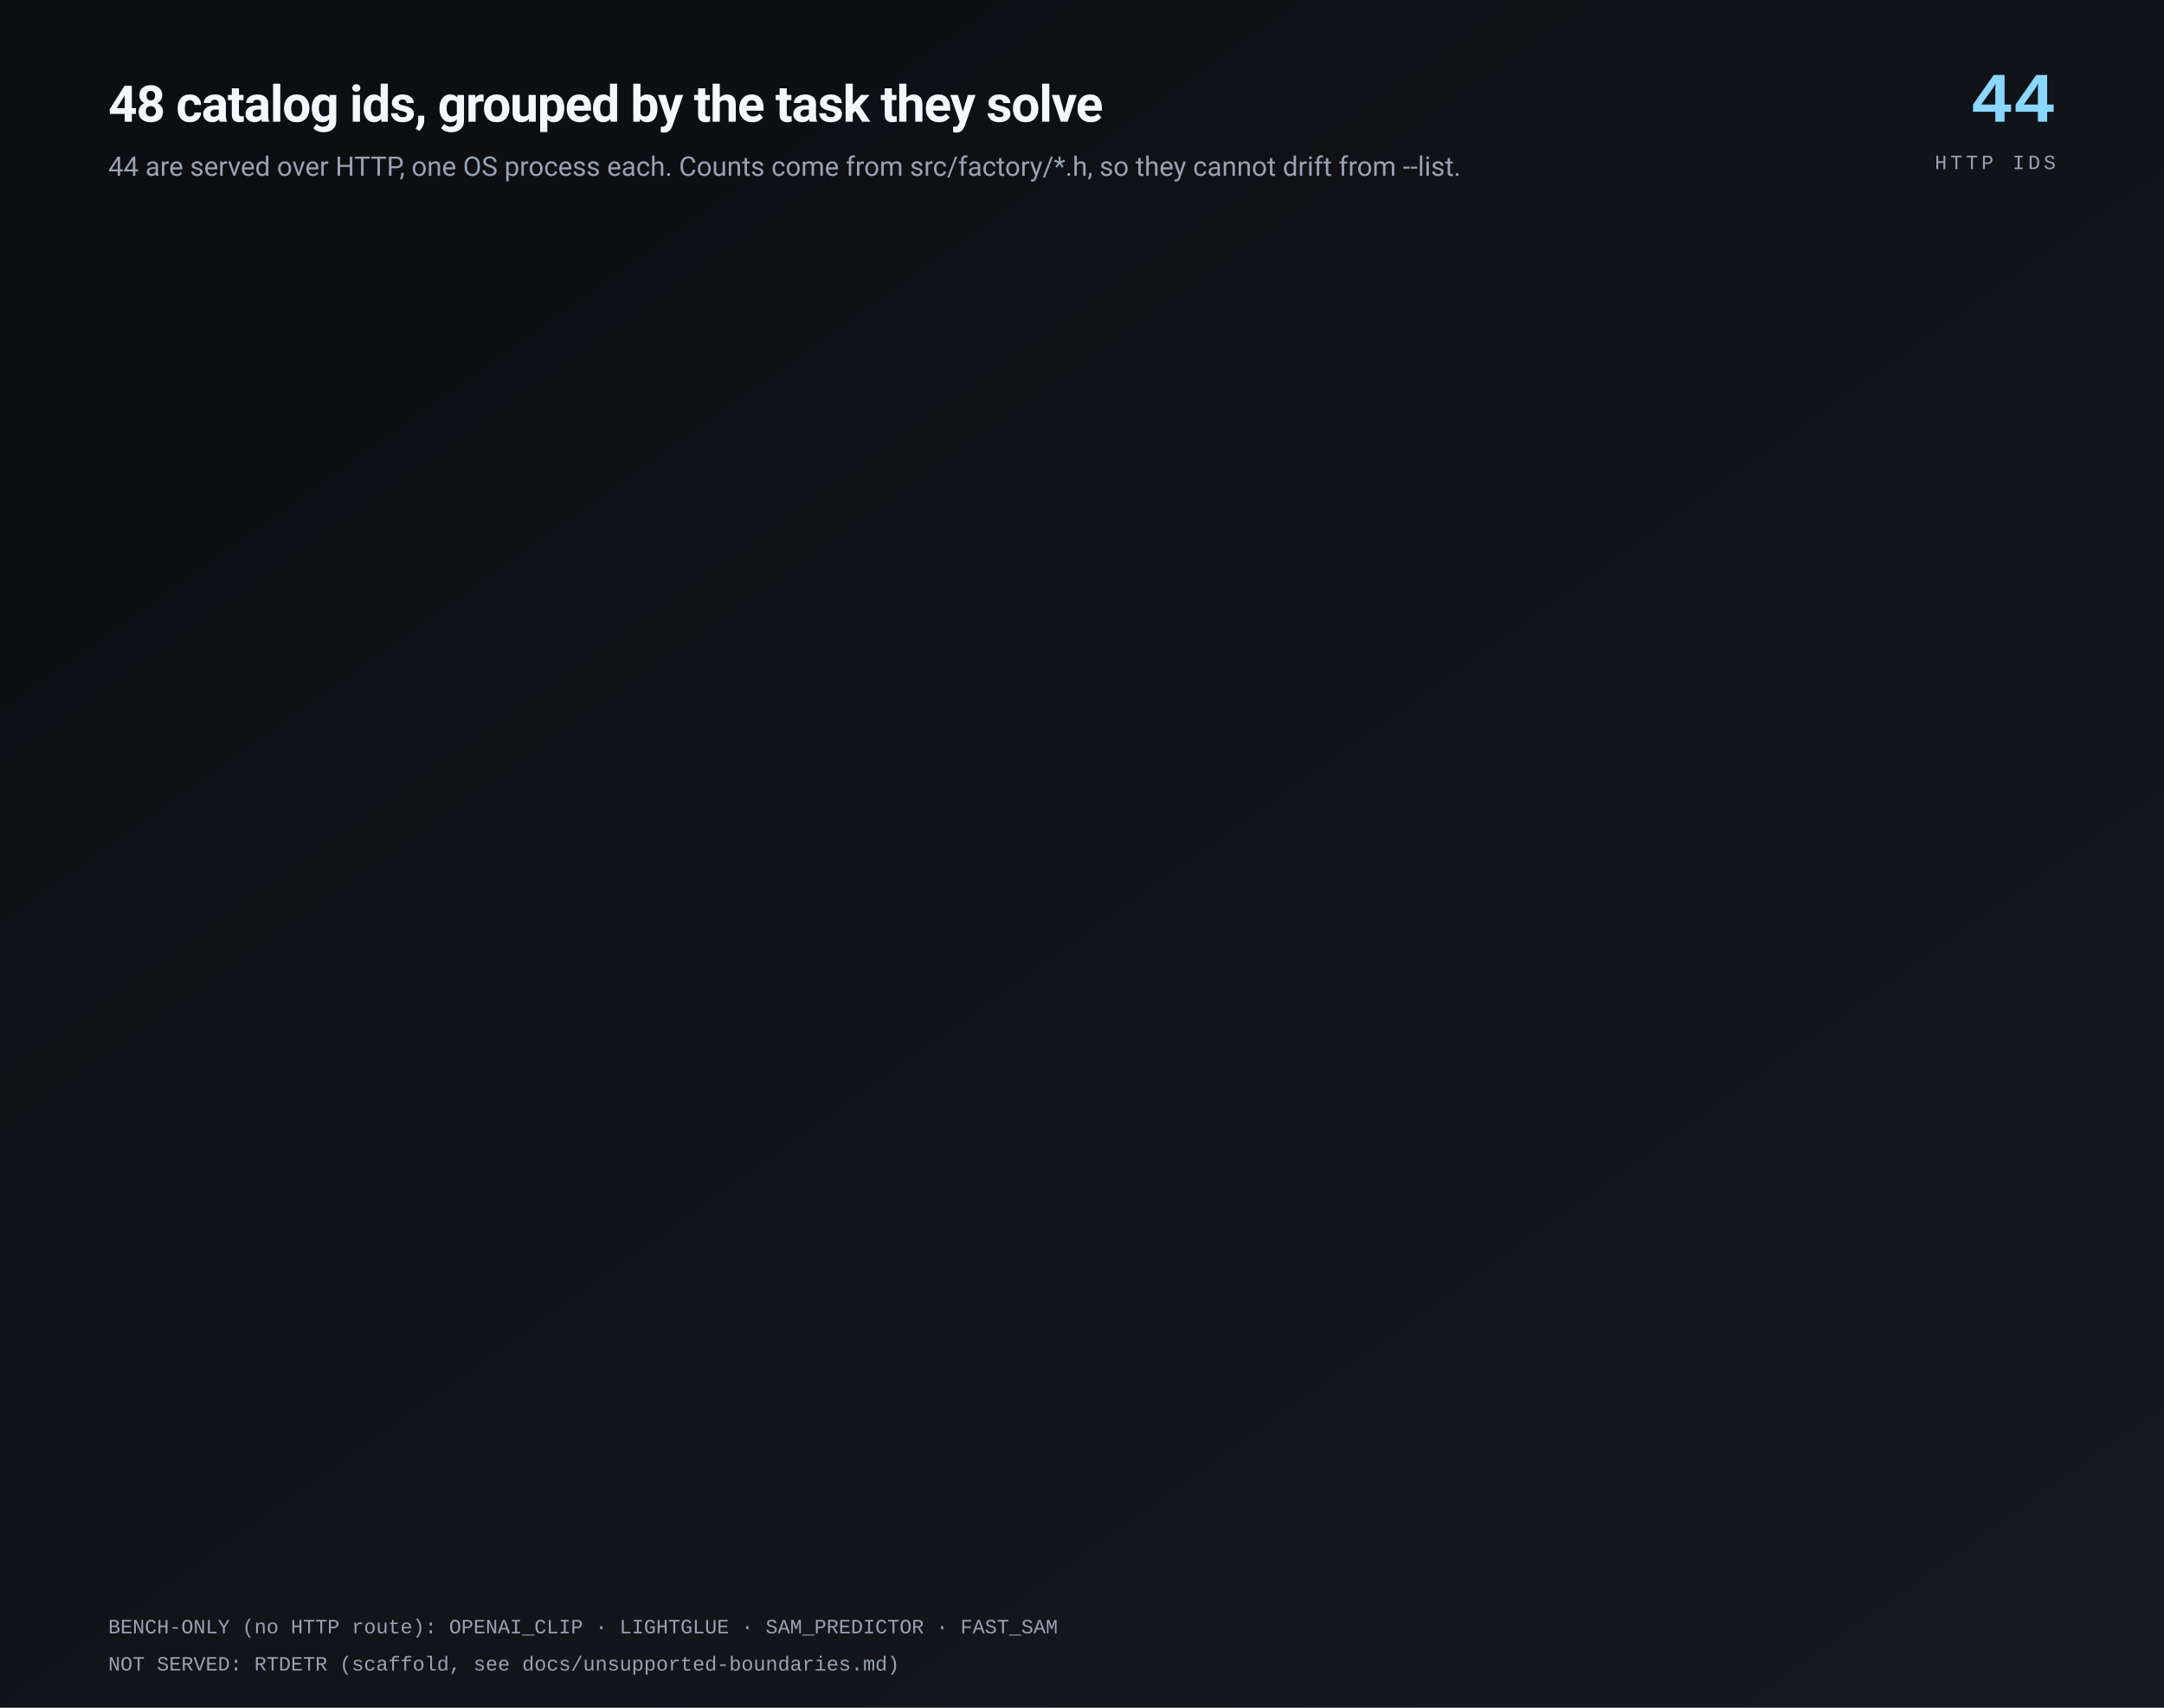
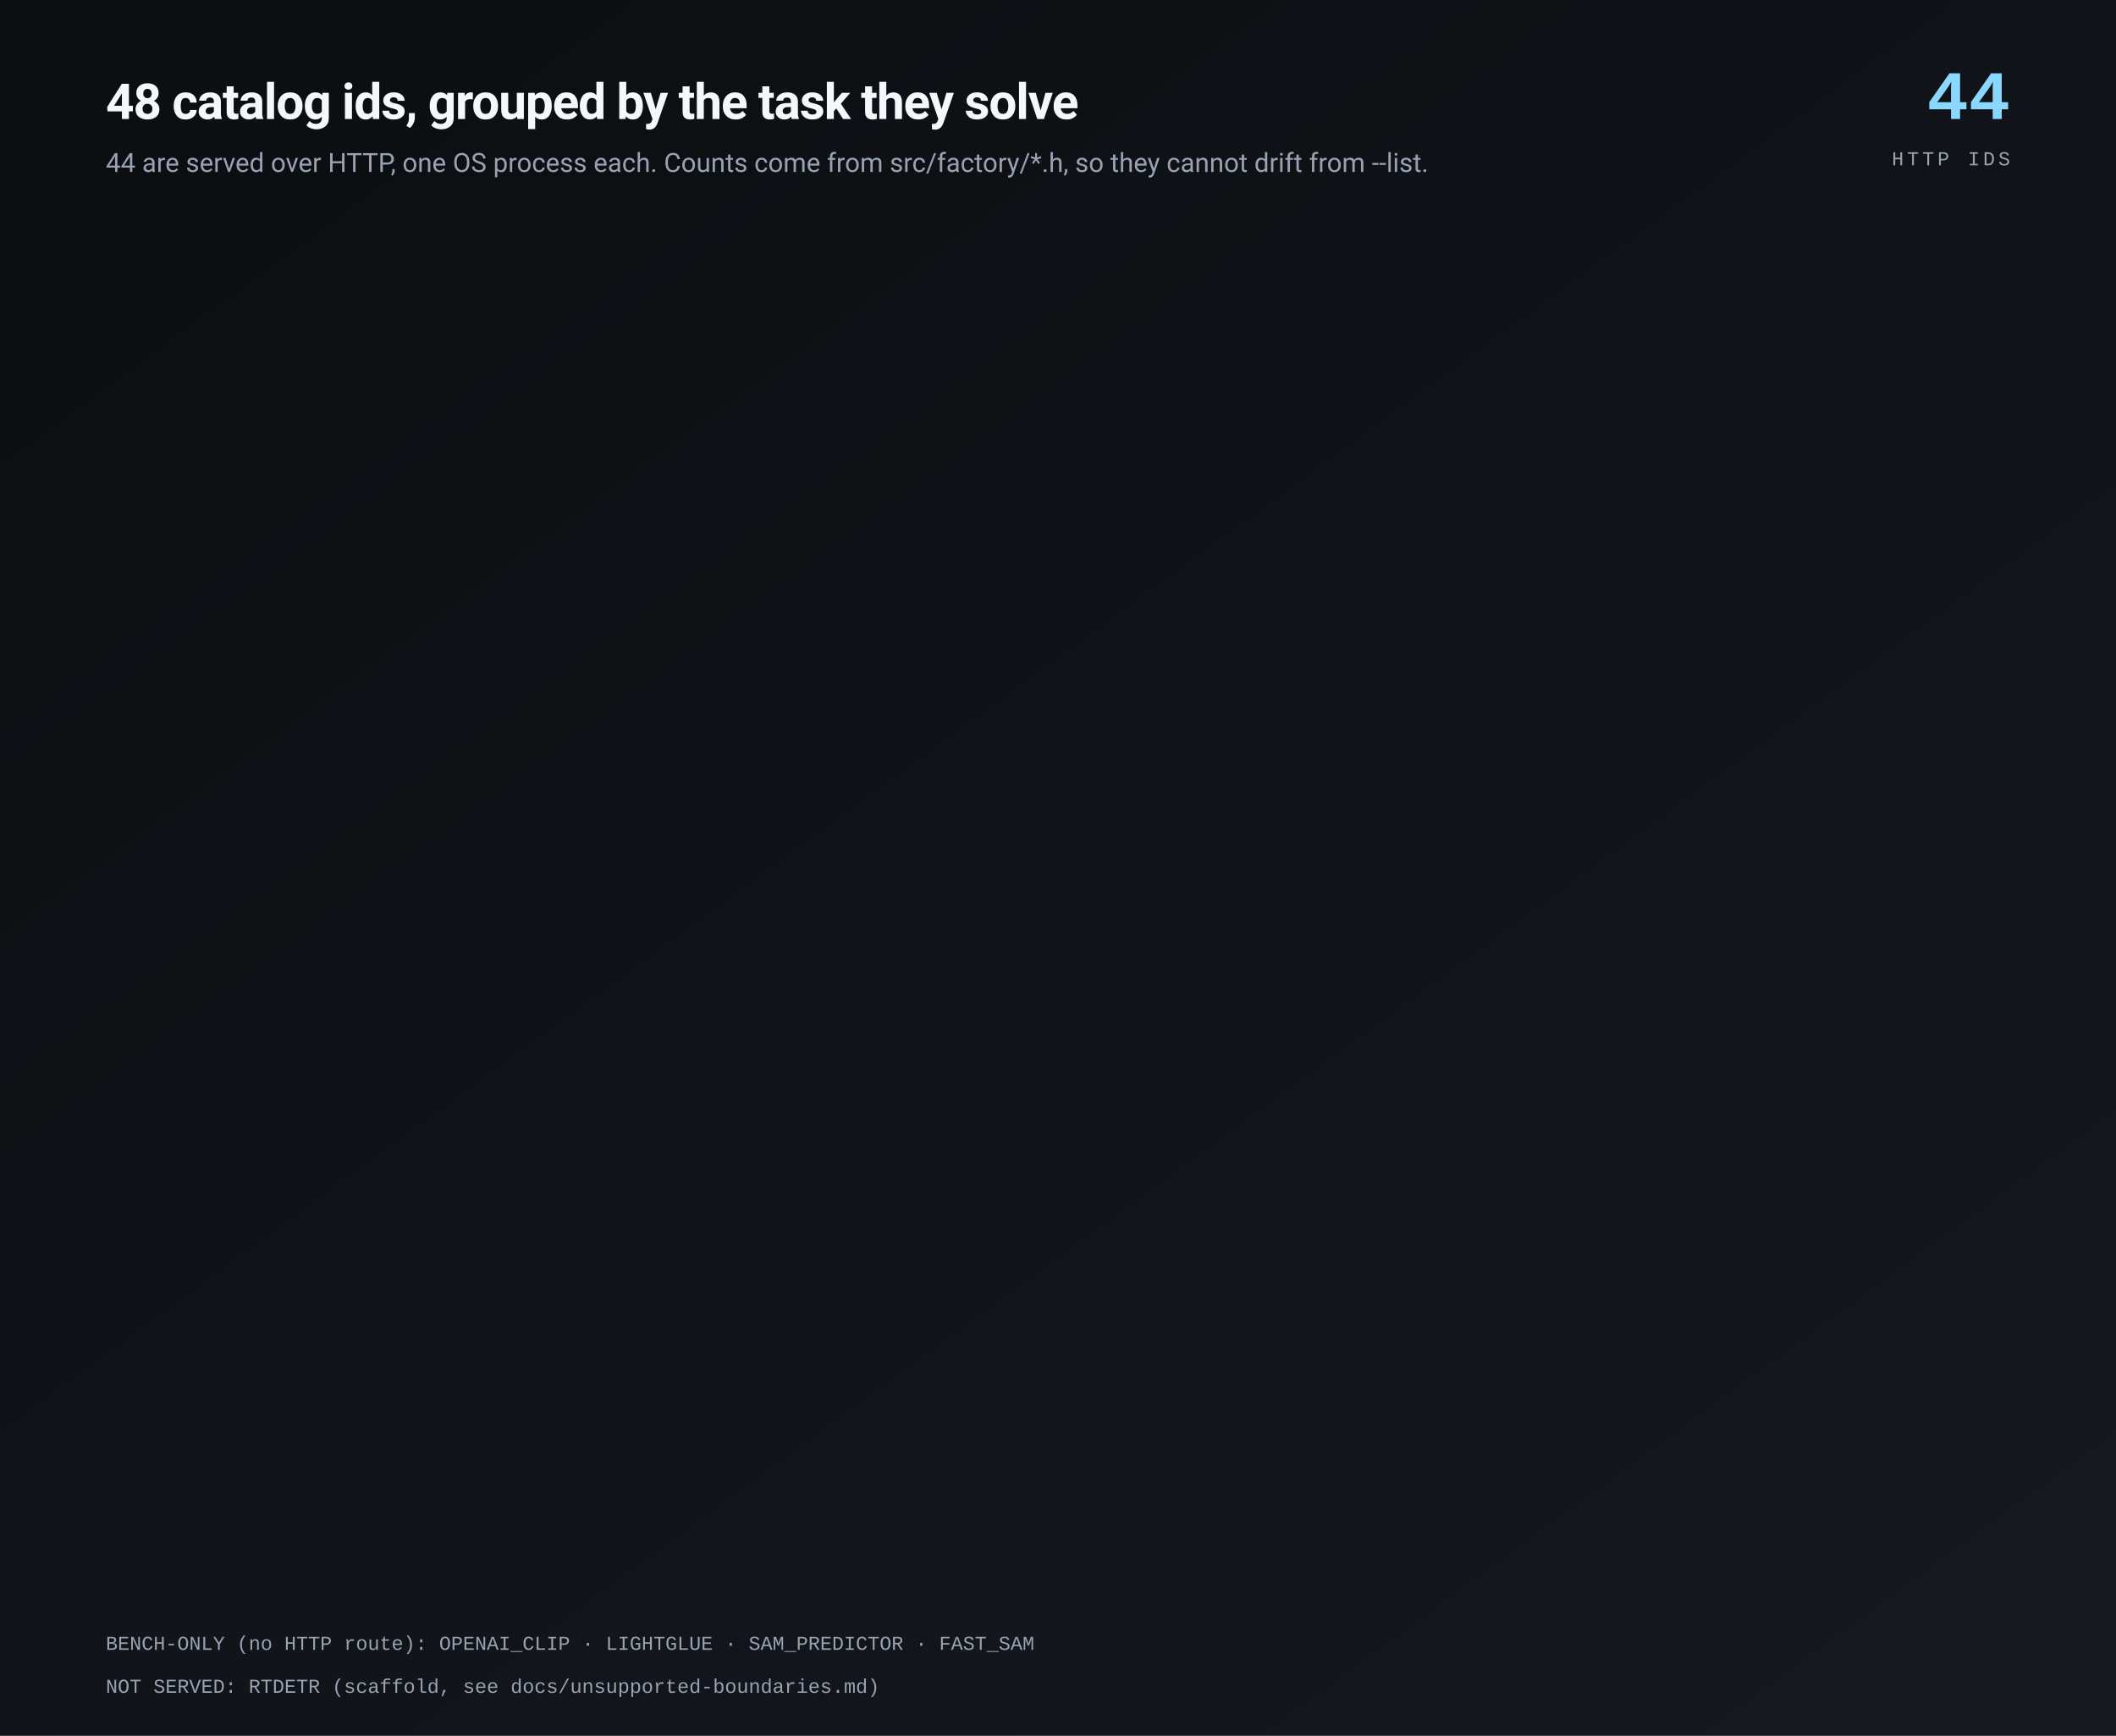
- <svg xmlns="http://www.w3.org/2000/svg" viewBox="0 0 1280 1010" width="1280" height="1010" role="img">
+ <svg xmlns="http://www.w3.org/2000/svg" viewBox="0 0 1280 1050" width="1280" height="1050" role="img">
  <defs>
    <linearGradient id="bg" x1="0" y1="0" x2="0.9" y2="1">
      <stop offset="0%" stop-color="#0b0d10" />
      <stop offset="100%" stop-color="#15191f" />
    </linearGradient>
    <linearGradient id="sheen" x1="0" y1="0" x2="1" y2="0">
      <stop offset="0%" stop-color="#8ad7ff" stop-opacity="0" />
      <stop offset="50%" stop-color="#8ad7ff" stop-opacity="0.55" />
      <stop offset="100%" stop-color="#8ad7ff" stop-opacity="0" />
      <animate attributeName="x1" values="-0.4;1.1" dur="7s" repeatCount="indefinite" />
      <animate attributeName="x2" values="0;1.5" dur="7s" repeatCount="indefinite" />
    </linearGradient>
  </defs>
-   <rect width="1280" height="1010" fill="url(#bg)" />
+   <rect width="1280" height="1050" fill="url(#bg)" />
  <g font-family="ui-sans-serif,-apple-system,'Segoe UI',Roboto,Helvetica,Arial,sans-serif">
    <text x="64" y="72" fill="#f4f7fb" font-size="30" font-weight="700" letter-spacing="-0.6">48 catalog ids, grouped by the task they solve</text>
    <text x="64" y="104" fill="#98a2b3" font-size="16">44 are served over HTTP, one OS process each. Counts come from src/factory/*.h, so they cannot drift from --list.</text>
    <text x="1216" y="72" fill="#8ad7ff" font-size="42" font-weight="700" text-anchor="end" font-family="ui-monospace,SFMono-Regular,Menlo,Consolas,'Liberation Mono',monospace">44</text>
    <text x="1216" y="100" fill="#98a2b3" font-size="12" text-anchor="end" font-family="ui-monospace,SFMono-Regular,Menlo,Consolas,'Liberation Mono',monospace" letter-spacing="2">HTTP IDS</text>
  </g>
  <g opacity="0" transform="translate(0,8)">
    <animate attributeName="opacity" values="0;1" dur="0.6s" begin="0.00s" fill="freeze" />
    <animateTransform attributeName="transform" type="translate" values="0,8;0,0" dur="0.6s" begin="0.00s" fill="freeze" />
    <rect x="64" y="150" width="380" height="196" rx="18" fill="#ffffff" fill-opacity="0.045" stroke="#ffffff" stroke-opacity="0.12" />
    <rect x="64" y="150" width="380" height="1" rx="0.5" fill="#ffffff" fill-opacity="0.18" />
    <g transform="translate(88,180)" fill="none" stroke="#8ad7ff" stroke-width="1.6" stroke-linecap="round" stroke-linejoin="round" color="#8ad7ff">
      <g transform="scale(1.15)">
        <rect x="3" y="4" width="18" height="14" rx="2" />
        <rect x="7" y="8" width="7" height="6" rx="1" />
        <line x1="14" y1="11" x2="19" y2="11" />
      </g>
    </g>
    <g font-family="ui-sans-serif,-apple-system,'Segoe UI',Roboto,Helvetica,Arial,sans-serif">
      <text x="144" y="192" fill="#f4f7fb" font-size="19" font-weight="600">Detection</text>
      <text x="144" y="214" fill="#98a2b3" font-size="13">目标检测</text>
      <text x="88" y="258" fill="#98a2b3" font-size="13">boxes + class + score for every object in the frame</text>
      <text x="88" y="302" fill="#f4f7fb" font-size="11.5" font-family="ui-monospace,SFMono-Regular,Menlo,Consolas,'Liberation Mono',monospace" opacity="0.75">yolov8 n/s/l/x · yolov5l · yolov6s · yolov7/7x · nanodet×2</text>
      <text x="420" y="192" fill="#8ad7ff" font-size="13" text-anchor="end" font-family="ui-monospace,SFMono-Regular,Menlo,Consolas,'Liberation Mono',monospace">10</text>
    </g>
  </g>
  <g opacity="0" transform="translate(0,8)">
    <animate attributeName="opacity" values="0;1" dur="0.6s" begin="0.05s" fill="freeze" />
    <animateTransform attributeName="transform" type="translate" values="0,8;0,0" dur="0.6s" begin="0.05s" fill="freeze" />
    <rect x="466" y="150" width="380" height="196" rx="18" fill="#ffffff" fill-opacity="0.045" stroke="#ffffff" stroke-opacity="0.12" />
    <rect x="466" y="150" width="380" height="1" rx="0.5" fill="#ffffff" fill-opacity="0.18" />
    <g transform="translate(490,180)" fill="none" stroke="#8ad7ff" stroke-width="1.6" stroke-linecap="round" stroke-linejoin="round" color="#8ad7ff">
      <g transform="scale(1.15)">
        <circle cx="12" cy="12" r="8" />
        <circle cx="9" cy="10" r="0.9" fill="currentColor" stroke="none" />
        <circle cx="15" cy="10" r="0.9" fill="currentColor" stroke="none" />
        <path d="M8.5 15c1 1.4 2.2 2 3.5 2s2.5-.6 3.5-2" />
      </g>
    </g>
    <g font-family="ui-sans-serif,-apple-system,'Segoe UI',Roboto,Helvetica,Arial,sans-serif">
      <text x="546" y="192" fill="#f4f7fb" font-size="19" font-weight="600">Face</text>
      <text x="546" y="214" fill="#98a2b3" font-size="13">人脸检测</text>
      <text x="490" y="258" fill="#98a2b3" font-size="13">face boxes with five landmarks, ready for align/crop</text>
      <text x="490" y="302" fill="#f4f7fb" font-size="11.5" font-family="ui-monospace,SFMono-Regular,Menlo,Consolas,'Liberation Mono',monospace" opacity="0.75">libface (YuNet) · centerface</text>
      <text x="822" y="192" fill="#8ad7ff" font-size="13" text-anchor="end" font-family="ui-monospace,SFMono-Regular,Menlo,Consolas,'Liberation Mono',monospace">02</text>
    </g>
  </g>
  <g opacity="0" transform="translate(0,8)">
    <animate attributeName="opacity" values="0;1" dur="0.6s" begin="0.10s" fill="freeze" />
    <animateTransform attributeName="transform" type="translate" values="0,8;0,0" dur="0.6s" begin="0.10s" fill="freeze" />
    <rect x="868" y="150" width="380" height="196" rx="18" fill="#ffffff" fill-opacity="0.045" stroke="#ffffff" stroke-opacity="0.12" />
    <rect x="868" y="150" width="380" height="1" rx="0.5" fill="#ffffff" fill-opacity="0.18" />
    <g transform="translate(892,180)" fill="none" stroke="#8ad7ff" stroke-width="1.6" stroke-linecap="round" stroke-linejoin="round" color="#8ad7ff">
      <g transform="scale(1.15)">
        <rect x="3" y="4" width="18" height="14" rx="2" />
        <path d="M3 12h18" />
        <path d="M7 12v6M13 12v6" />
      </g>
    </g>
    <g font-family="ui-sans-serif,-apple-system,'Segoe UI',Roboto,Helvetica,Arial,sans-serif">
      <text x="948" y="192" fill="#f4f7fb" font-size="19" font-weight="600">Segmentation</text>
      <text x="948" y="214" fill="#98a2b3" font-size="13">语义分割</text>
      <text x="892" y="258" fill="#98a2b3" font-size="13">per-pixel class mask at the requested resolution</text>
      <text x="892" y="302" fill="#f4f7fb" font-size="11.5" font-family="ui-monospace,SFMono-Regular,Menlo,Consolas,'Liberation Mono',monospace" opacity="0.75">bisenetv2 · pphuman×3 · hrnet · msocrnet</text>
      <text x="1224" y="192" fill="#8ad7ff" font-size="13" text-anchor="end" font-family="ui-monospace,SFMono-Regular,Menlo,Consolas,'Liberation Mono',monospace">06</text>
    </g>
  </g>
  <g opacity="0" transform="translate(0,8)">
    <animate attributeName="opacity" values="0;1" dur="0.6s" begin="0.15s" fill="freeze" />
    <animateTransform attributeName="transform" type="translate" values="0,8;0,0" dur="0.6s" begin="0.15s" fill="freeze" />
    <rect x="64" y="366" width="380" height="196" rx="18" fill="#ffffff" fill-opacity="0.045" stroke="#ffffff" stroke-opacity="0.12" />
    <rect x="64" y="366" width="380" height="1" rx="0.5" fill="#ffffff" fill-opacity="0.18" />
    <g transform="translate(88,396)" fill="none" stroke="#8ad7ff" stroke-width="1.6" stroke-linecap="round" stroke-linejoin="round" color="#8ad7ff">
      <g transform="scale(1.15)">
        <rect x="3" y="4" width="18" height="14" rx="2" />
        <path d="M3 18L21 4" />
      </g>
    </g>
    <g font-family="ui-sans-serif,-apple-system,'Segoe UI',Roboto,Helvetica,Arial,sans-serif">
      <text x="144" y="408" fill="#f4f7fb" font-size="19" font-weight="600">Matting</text>
      <text x="144" y="430" fill="#98a2b3" font-size="13">人像抠图</text>
      <text x="88" y="474" fill="#98a2b3" font-size="13">alpha matte plus composited foreground for portraits</text>
      <text x="88" y="518" fill="#f4f7fb" font-size="11.5" font-family="ui-monospace,SFMono-Regular,Menlo,Consolas,'Liberation Mono',monospace" opacity="0.75">modnet · ppmatting×4 (512/1024/resnet34/v2)</text>
      <text x="420" y="408" fill="#8ad7ff" font-size="13" text-anchor="end" font-family="ui-monospace,SFMono-Regular,Menlo,Consolas,'Liberation Mono',monospace">05</text>
    </g>
  </g>
  <g opacity="0" transform="translate(0,8)">
    <animate attributeName="opacity" values="0;1" dur="0.6s" begin="0.20s" fill="freeze" />
    <animateTransform attributeName="transform" type="translate" values="0,8;0,0" dur="0.6s" begin="0.20s" fill="freeze" />
    <rect x="466" y="366" width="380" height="196" rx="18" fill="#ffffff" fill-opacity="0.045" stroke="#ffffff" stroke-opacity="0.12" />
    <rect x="466" y="366" width="380" height="1" rx="0.5" fill="#ffffff" fill-opacity="0.18" />
    <g transform="translate(490,396)" fill="none" stroke="#8ad7ff" stroke-width="1.6" stroke-linecap="round" stroke-linejoin="round" color="#8ad7ff">
      <g transform="scale(1.15)">
        <rect x="4" y="4" width="7" height="7" rx="1" />
        <path d="M14 20V9m0 0l-3 3m3-3l3 3" />
        <path d="M17 20h3" />
      </g>
    </g>
    <g font-family="ui-sans-serif,-apple-system,'Segoe UI',Roboto,Helvetica,Arial,sans-serif">
      <text x="546" y="408" fill="#f4f7fb" font-size="19" font-weight="600">Enhancement</text>
      <text x="546" y="430" fill="#98a2b3" font-size="13">图像增强 / 超分</text>
      <text x="490" y="474" fill="#98a2b3" font-size="13">super-resolution and deraining, sized by the network</text>
      <text x="490" y="518" fill="#f4f7fb" font-size="11.5" font-family="ui-monospace,SFMono-Regular,Menlo,Consolas,'Liberation Mono',monospace" opacity="0.75">real-esrgan ×4 · enlightengan · attentive-gan</text>
      <text x="822" y="408" fill="#8ad7ff" font-size="13" text-anchor="end" font-family="ui-monospace,SFMono-Regular,Menlo,Consolas,'Liberation Mono',monospace">03</text>
    </g>
  </g>
  <g opacity="0" transform="translate(0,8)">
    <animate attributeName="opacity" values="0;1" dur="0.6s" begin="0.25s" fill="freeze" />
    <animateTransform attributeName="transform" type="translate" values="0,8;0,0" dur="0.6s" begin="0.25s" fill="freeze" />
    <rect x="868" y="366" width="380" height="196" rx="18" fill="#ffffff" fill-opacity="0.045" stroke="#ffffff" stroke-opacity="0.12" />
    <rect x="868" y="366" width="380" height="1" rx="0.5" fill="#ffffff" fill-opacity="0.18" />
    <g transform="translate(892,396)" fill="none" stroke="#8ad7ff" stroke-width="1.6" stroke-linecap="round" stroke-linejoin="round" color="#8ad7ff">
      <g transform="scale(1.15)">
        <rect x="3" y="4" width="18" height="14" rx="2" />
        <path d="M3 15c3-1 4-4 7-4s4 3 6 3 3-1 5-2" />
      </g>
    </g>
    <g font-family="ui-sans-serif,-apple-system,'Segoe UI',Roboto,Helvetica,Arial,sans-serif">
      <text x="948" y="408" fill="#f4f7fb" font-size="19" font-weight="600">Depth</text>
      <text x="948" y="430" fill="#98a2b3" font-size="13">单目深度</text>
      <text x="892" y="474" fill="#98a2b3" font-size="13">relative depth map from a single RGB frame</text>
      <text x="892" y="518" fill="#f4f7fb" font-size="11.5" font-family="ui-monospace,SFMono-Regular,Menlo,Consolas,'Liberation Mono',monospace" opacity="0.75">depth-anything×3 · metric3d 512/1088</text>
      <text x="1224" y="408" fill="#8ad7ff" font-size="13" text-anchor="end" font-family="ui-monospace,SFMono-Regular,Menlo,Consolas,'Liberation Mono',monospace">05</text>
    </g>
  </g>
  <g opacity="0" transform="translate(0,8)">
    <animate attributeName="opacity" values="0;1" dur="0.6s" begin="0.30s" fill="freeze" />
    <animateTransform attributeName="transform" type="translate" values="0,8;0,0" dur="0.6s" begin="0.30s" fill="freeze" />
    <rect x="64" y="582" width="380" height="196" rx="18" fill="#ffffff" fill-opacity="0.045" stroke="#ffffff" stroke-opacity="0.12" />
    <rect x="64" y="582" width="380" height="1" rx="0.5" fill="#ffffff" fill-opacity="0.18" />
    <g transform="translate(88,612)" fill="none" stroke="#8ad7ff" stroke-width="1.6" stroke-linecap="round" stroke-linejoin="round" color="#8ad7ff">
      <g transform="scale(1.15)">
        <line x1="6" y1="20" x2="6" y2="12" />
        <line x1="12" y1="20" x2="12" y2="7" />
        <line x1="18" y1="20" x2="18" y2="10" />
      </g>
    </g>
    <g font-family="ui-sans-serif,-apple-system,'Segoe UI',Roboto,Helvetica,Arial,sans-serif">
      <text x="144" y="624" fill="#f4f7fb" font-size="19" font-weight="600">Classification</text>
      <text x="144" y="646" fill="#98a2b3" font-size="13">图像分类</text>
      <text x="88" y="690" fill="#98a2b3" font-size="13">top-k scores over the trained label set</text>
      <text x="88" y="734" fill="#f4f7fb" font-size="11.5" font-family="ui-monospace,SFMono-Regular,Menlo,Consolas,'Liberation Mono',monospace" opacity="0.75">mobilenetv2 · resnet · densenet</text>
      <text x="420" y="624" fill="#8ad7ff" font-size="13" text-anchor="end" font-family="ui-monospace,SFMono-Regular,Menlo,Consolas,'Liberation Mono',monospace">03</text>
    </g>
  </g>
  <g opacity="0" transform="translate(0,8)">
    <animate attributeName="opacity" values="0;1" dur="0.6s" begin="0.35s" fill="freeze" />
    <animateTransform attributeName="transform" type="translate" values="0,8;0,0" dur="0.6s" begin="0.35s" fill="freeze" />
    <rect x="466" y="582" width="380" height="196" rx="18" fill="#ffffff" fill-opacity="0.045" stroke="#ffffff" stroke-opacity="0.12" />
    <rect x="466" y="582" width="380" height="1" rx="0.5" fill="#ffffff" fill-opacity="0.18" />
    <g transform="translate(490,612)" fill="none" stroke="#8ad7ff" stroke-width="1.6" stroke-linecap="round" stroke-linejoin="round" color="#8ad7ff">
      <g transform="scale(1.15)">
        <circle cx="5" cy="12" r="1.6" />
        <circle cx="12" cy="6" r="1.6" />
        <circle cx="12" cy="18" r="1.6" />
        <circle cx="19" cy="12" r="1.6" />
        <path d="M6.4 11.2l4.2-4M6.4 12.8l4.2 4M13.6 7.2l4.2 3.6M13.6 16.8l4.2-3.6" />
      </g>
    </g>
    <g font-family="ui-sans-serif,-apple-system,'Segoe UI',Roboto,Helvetica,Arial,sans-serif">
      <text x="546" y="624" fill="#f4f7fb" font-size="19" font-weight="600">Embedding</text>
      <text x="546" y="646" fill="#98a2b3" font-size="13">特征嵌入</text>
      <text x="490" y="690" fill="#98a2b3" font-size="13">L2-normalised vectors for retrieval and matching</text>
      <text x="490" y="734" fill="#f4f7fb" font-size="11.5" font-family="ui-monospace,SFMono-Regular,Menlo,Consolas,'Liberation Mono',monospace" opacity="0.75">dinov2 vit-s/b/l</text>
      <text x="822" y="624" fill="#8ad7ff" font-size="13" text-anchor="end" font-family="ui-monospace,SFMono-Regular,Menlo,Consolas,'Liberation Mono',monospace">03</text>
    </g>
  </g>
  <g opacity="0" transform="translate(0,8)">
    <animate attributeName="opacity" values="0;1" dur="0.6s" begin="0.40s" fill="freeze" />
    <animateTransform attributeName="transform" type="translate" values="0,8;0,0" dur="0.6s" begin="0.40s" fill="freeze" />
    <rect x="868" y="582" width="380" height="196" rx="18" fill="#ffffff" fill-opacity="0.045" stroke="#ffffff" stroke-opacity="0.12" />
    <rect x="868" y="582" width="380" height="1" rx="0.5" fill="#ffffff" fill-opacity="0.18" />
    <g transform="translate(892,612)" fill="none" stroke="#8ad7ff" stroke-width="1.6" stroke-linecap="round" stroke-linejoin="round" color="#8ad7ff">
      <g transform="scale(1.15)">
        <rect x="3" y="4" width="18" height="14" rx="2" stroke-dasharray="3 2" />
        <circle cx="9" cy="9" r="1.6" />
        <circle cx="15" cy="13" r="1.6" />
      </g>
    </g>
    <g font-family="ui-sans-serif,-apple-system,'Segoe UI',Roboto,Helvetica,Arial,sans-serif">
      <text x="948" y="624" fill="#f4f7fb" font-size="19" font-weight="600">SAM</text>
      <text x="948" y="646" fill="#98a2b3" font-size="13">可提示分割</text>
      <text x="892" y="690" fill="#98a2b3" font-size="13">masks from points, boxes or an automatic grid</text>
      <text x="892" y="734" fill="#f4f7fb" font-size="11.5" font-family="ui-monospace,SFMono-Regular,Menlo,Consolas,'Liberation Mono',monospace" opacity="0.75">SAM_AMG (auto mask generator)</text>
      <text x="1224" y="624" fill="#8ad7ff" font-size="13" text-anchor="end" font-family="ui-monospace,SFMono-Regular,Menlo,Consolas,'Liberation Mono',monospace">01</text>
    </g>
  </g>
  <g opacity="0" transform="translate(0,8)">
    <animate attributeName="opacity" values="0;1" dur="0.6s" begin="0.45s" fill="freeze" />
    <animateTransform attributeName="transform" type="translate" values="0,8;0,0" dur="0.6s" begin="0.45s" fill="freeze" />
    <rect x="64" y="798" width="380" height="196" rx="18" fill="#ffffff" fill-opacity="0.045" stroke="#ffffff" stroke-opacity="0.12" />
    <rect x="64" y="798" width="380" height="1" rx="0.5" fill="#ffffff" fill-opacity="0.18" />
    <g transform="translate(88,828)" fill="none" stroke="#8ad7ff" stroke-width="1.6" stroke-linecap="round" stroke-linejoin="round" color="#8ad7ff">
      <g transform="scale(1.15)">
        <circle cx="6" cy="7" r="1.5" />
        <circle cx="18" cy="6" r="1.5" />
        <circle cx="10" cy="17" r="1.5" />
        <circle cx="18" cy="16" r="1.5" />
        <path d="M6 7l4 10M18 6l0 10M10 17l8-1" />
      </g>
    </g>
    <g font-family="ui-sans-serif,-apple-system,'Segoe UI',Roboto,Helvetica,Arial,sans-serif">
      <text x="144" y="840" fill="#f4f7fb" font-size="19" font-weight="600">Feature points</text>
      <text x="144" y="862" fill="#98a2b3" font-size="13">特征点匹配</text>
      <text x="88" y="906" fill="#98a2b3" font-size="13">keypoints, descriptors and match indices</text>
      <text x="88" y="950" fill="#f4f7fb" font-size="11.5" font-family="ui-monospace,SFMono-Regular,Menlo,Consolas,'Liberation Mono',monospace" opacity="0.75">superpoint (+ LightGlue, bench-only)</text>
      <text x="420" y="840" fill="#8ad7ff" font-size="13" text-anchor="end" font-family="ui-monospace,SFMono-Regular,Menlo,Consolas,'Liberation Mono',monospace">01</text>
    </g>
  </g>
  <g opacity="0" transform="translate(0,8)">
    <animate attributeName="opacity" values="0;1" dur="0.6s" begin="0.50s" fill="freeze" />
    <animateTransform attributeName="transform" type="translate" values="0,8;0,0" dur="0.6s" begin="0.50s" fill="freeze" />
    <rect x="466" y="798" width="380" height="196" rx="18" fill="#ffffff" fill-opacity="0.045" stroke="#ffffff" stroke-opacity="0.12" />
    <rect x="466" y="798" width="380" height="1" rx="0.5" fill="#ffffff" fill-opacity="0.18" />
    <g transform="translate(490,828)" fill="none" stroke="#8ad7ff" stroke-width="1.6" stroke-linecap="round" stroke-linejoin="round" color="#8ad7ff">
      <g transform="scale(1.15)">
        <rect x="3" y="4" width="7" height="7" rx="1" stroke-dasharray="2 2" />
        <rect x="14" y="13" width="7" height="7" rx="1" />
        <path d="M11 8h4M15 8l-2-2M15 8l-2 2" />
      </g>
    </g>
    <g font-family="ui-sans-serif,-apple-system,'Segoe UI',Roboto,Helvetica,Arial,sans-serif">
      <text x="546" y="840" fill="#f4f7fb" font-size="19" font-weight="600">Diffusion</text>
      <text x="546" y="862" fill="#98a2b3" font-size="13">扩散生成</text>
      <text x="490" y="906" fill="#98a2b3" font-size="13">class/text conditioned image sampling</text>
      <text x="490" y="950" fill="#f4f7fb" font-size="11.5" font-family="ui-monospace,SFMono-Regular,Menlo,Consolas,'Liberation Mono',monospace" opacity="0.75">DDPM · DDIM · CLS_COND_DDIM · LDM</text>
      <text x="822" y="840" fill="#8ad7ff" font-size="13" text-anchor="end" font-family="ui-monospace,SFMono-Regular,Menlo,Consolas,'Liberation Mono',monospace">04</text>
    </g>
  </g>
  <g opacity="0" transform="translate(0,8)">
    <animate attributeName="opacity" values="0;1" dur="0.6s" begin="0.55s" fill="freeze" />
    <animateTransform attributeName="transform" type="translate" values="0,8;0,0" dur="0.6s" begin="0.55s" fill="freeze" />
    <rect x="868" y="798" width="380" height="196" rx="18" fill="#ffffff" fill-opacity="0.045" stroke="#ffffff" stroke-opacity="0.12" />
    <rect x="868" y="798" width="380" height="1" rx="0.5" fill="#ffffff" fill-opacity="0.18" />
    <g transform="translate(892,828)" fill="none" stroke="#8ad7ff" stroke-width="1.6" stroke-linecap="round" stroke-linejoin="round" color="#8ad7ff">
      <g transform="scale(1.15)">
        <rect x="3" y="4" width="18" height="14" rx="2" />
        <line x1="7" y1="9" x2="17" y2="9" />
        <line x1="7" y1="12" x2="14" y2="12" />
        <line x1="7" y1="15" x2="11" y2="15" />
      </g>
    </g>
    <g font-family="ui-sans-serif,-apple-system,'Segoe UI',Roboto,Helvetica,Arial,sans-serif">
      <text x="948" y="840" fill="#f4f7fb" font-size="19" font-weight="600">OCR</text>
      <text x="948" y="862" fill="#98a2b3" font-size="13">文本检测</text>
      <text x="892" y="906" fill="#98a2b3" font-size="13">text-line boxes; recognition is out of scope</text>
      <text x="892" y="950" fill="#f4f7fb" font-size="11.5" font-family="ui-monospace,SFMono-Regular,Menlo,Consolas,'Liberation Mono',monospace" opacity="0.75">dbnet</text>
      <text x="1224" y="840" fill="#8ad7ff" font-size="13" text-anchor="end" font-family="ui-monospace,SFMono-Regular,Menlo,Consolas,'Liberation Mono',monospace">01</text>
    </g>
  </g>
  <g font-family="ui-monospace,SFMono-Regular,Menlo,Consolas,'Liberation Mono',monospace" font-size="12" fill="#98a2b3">
-     <text x="64" y="966">BENCH-ONLY (no HTTP route): OPENAI_CLIP · LIGHTGLUE · SAM_PREDICTOR · FAST_SAM</text>
-     <text x="64" y="988">NOT SERVED: RTDETR (scaffold, see docs/unsupported-boundaries.md)</text>
+     <text x="64" y="998">BENCH-ONLY (no HTTP route): OPENAI_CLIP · LIGHTGLUE · SAM_PREDICTOR · FAST_SAM</text>
+     <text x="64" y="1024">NOT SERVED: RTDETR (scaffold, see docs/unsupported-boundaries.md)</text>
  </g>
</svg>
